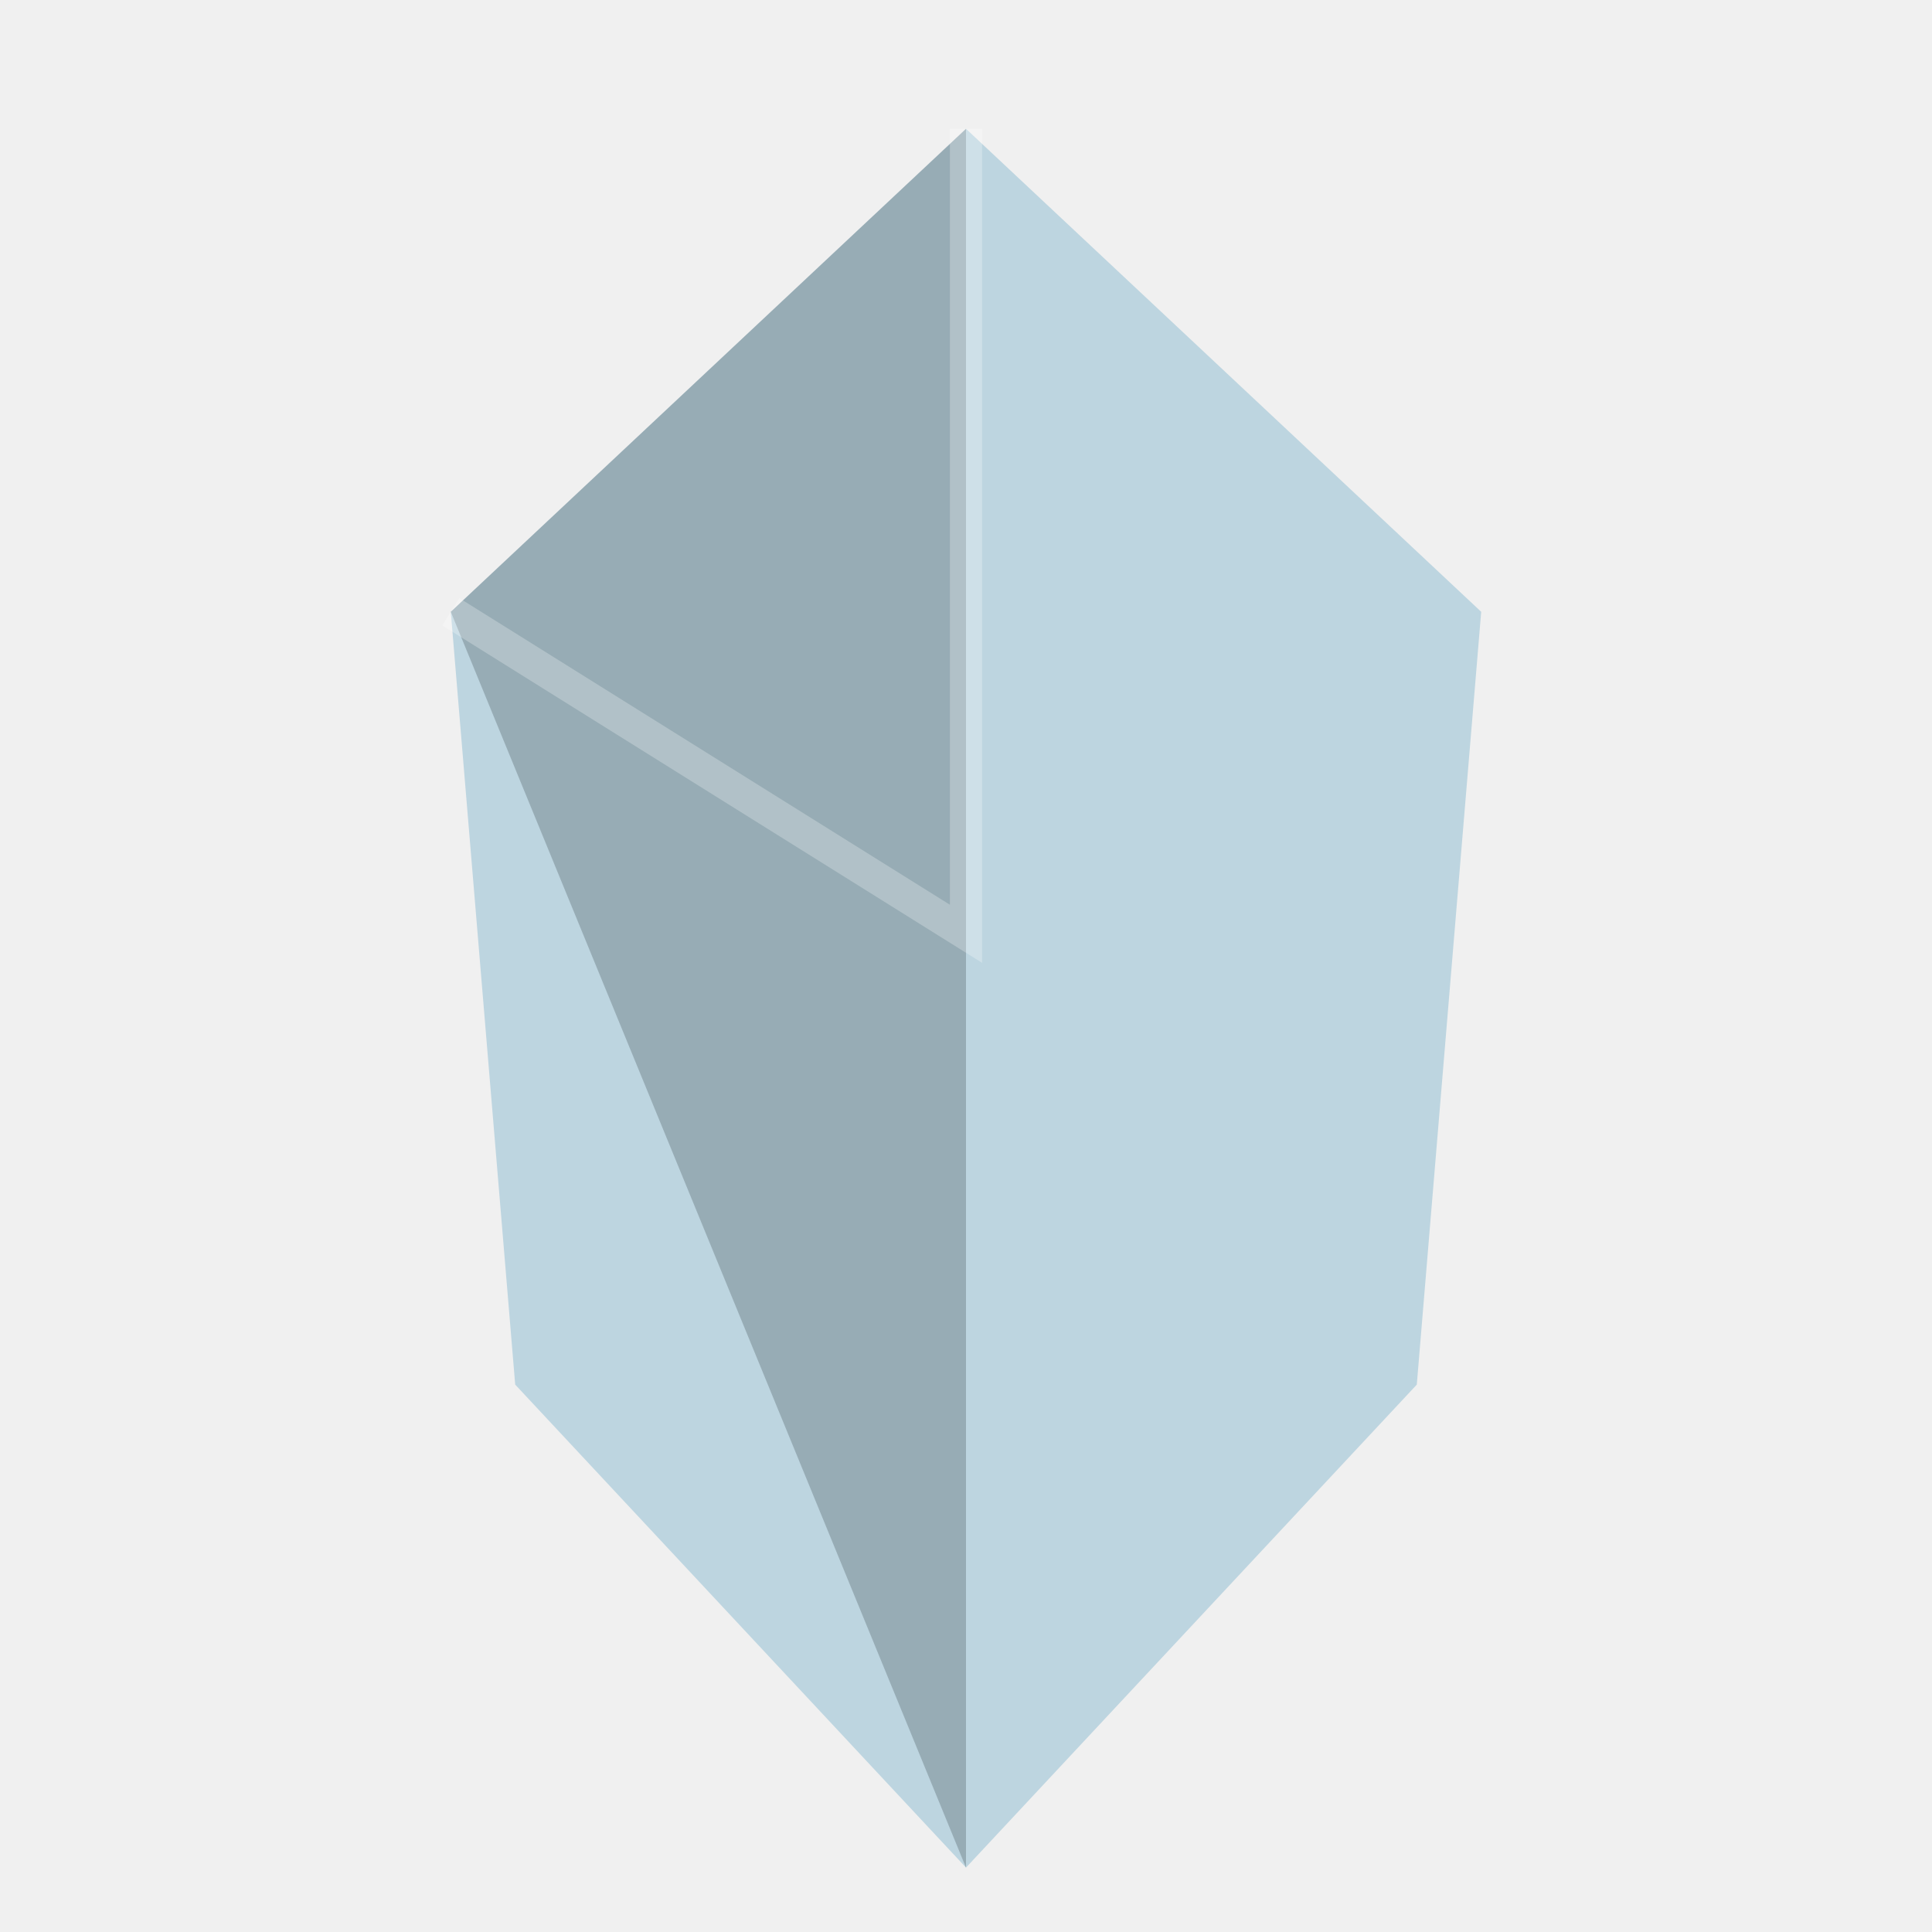
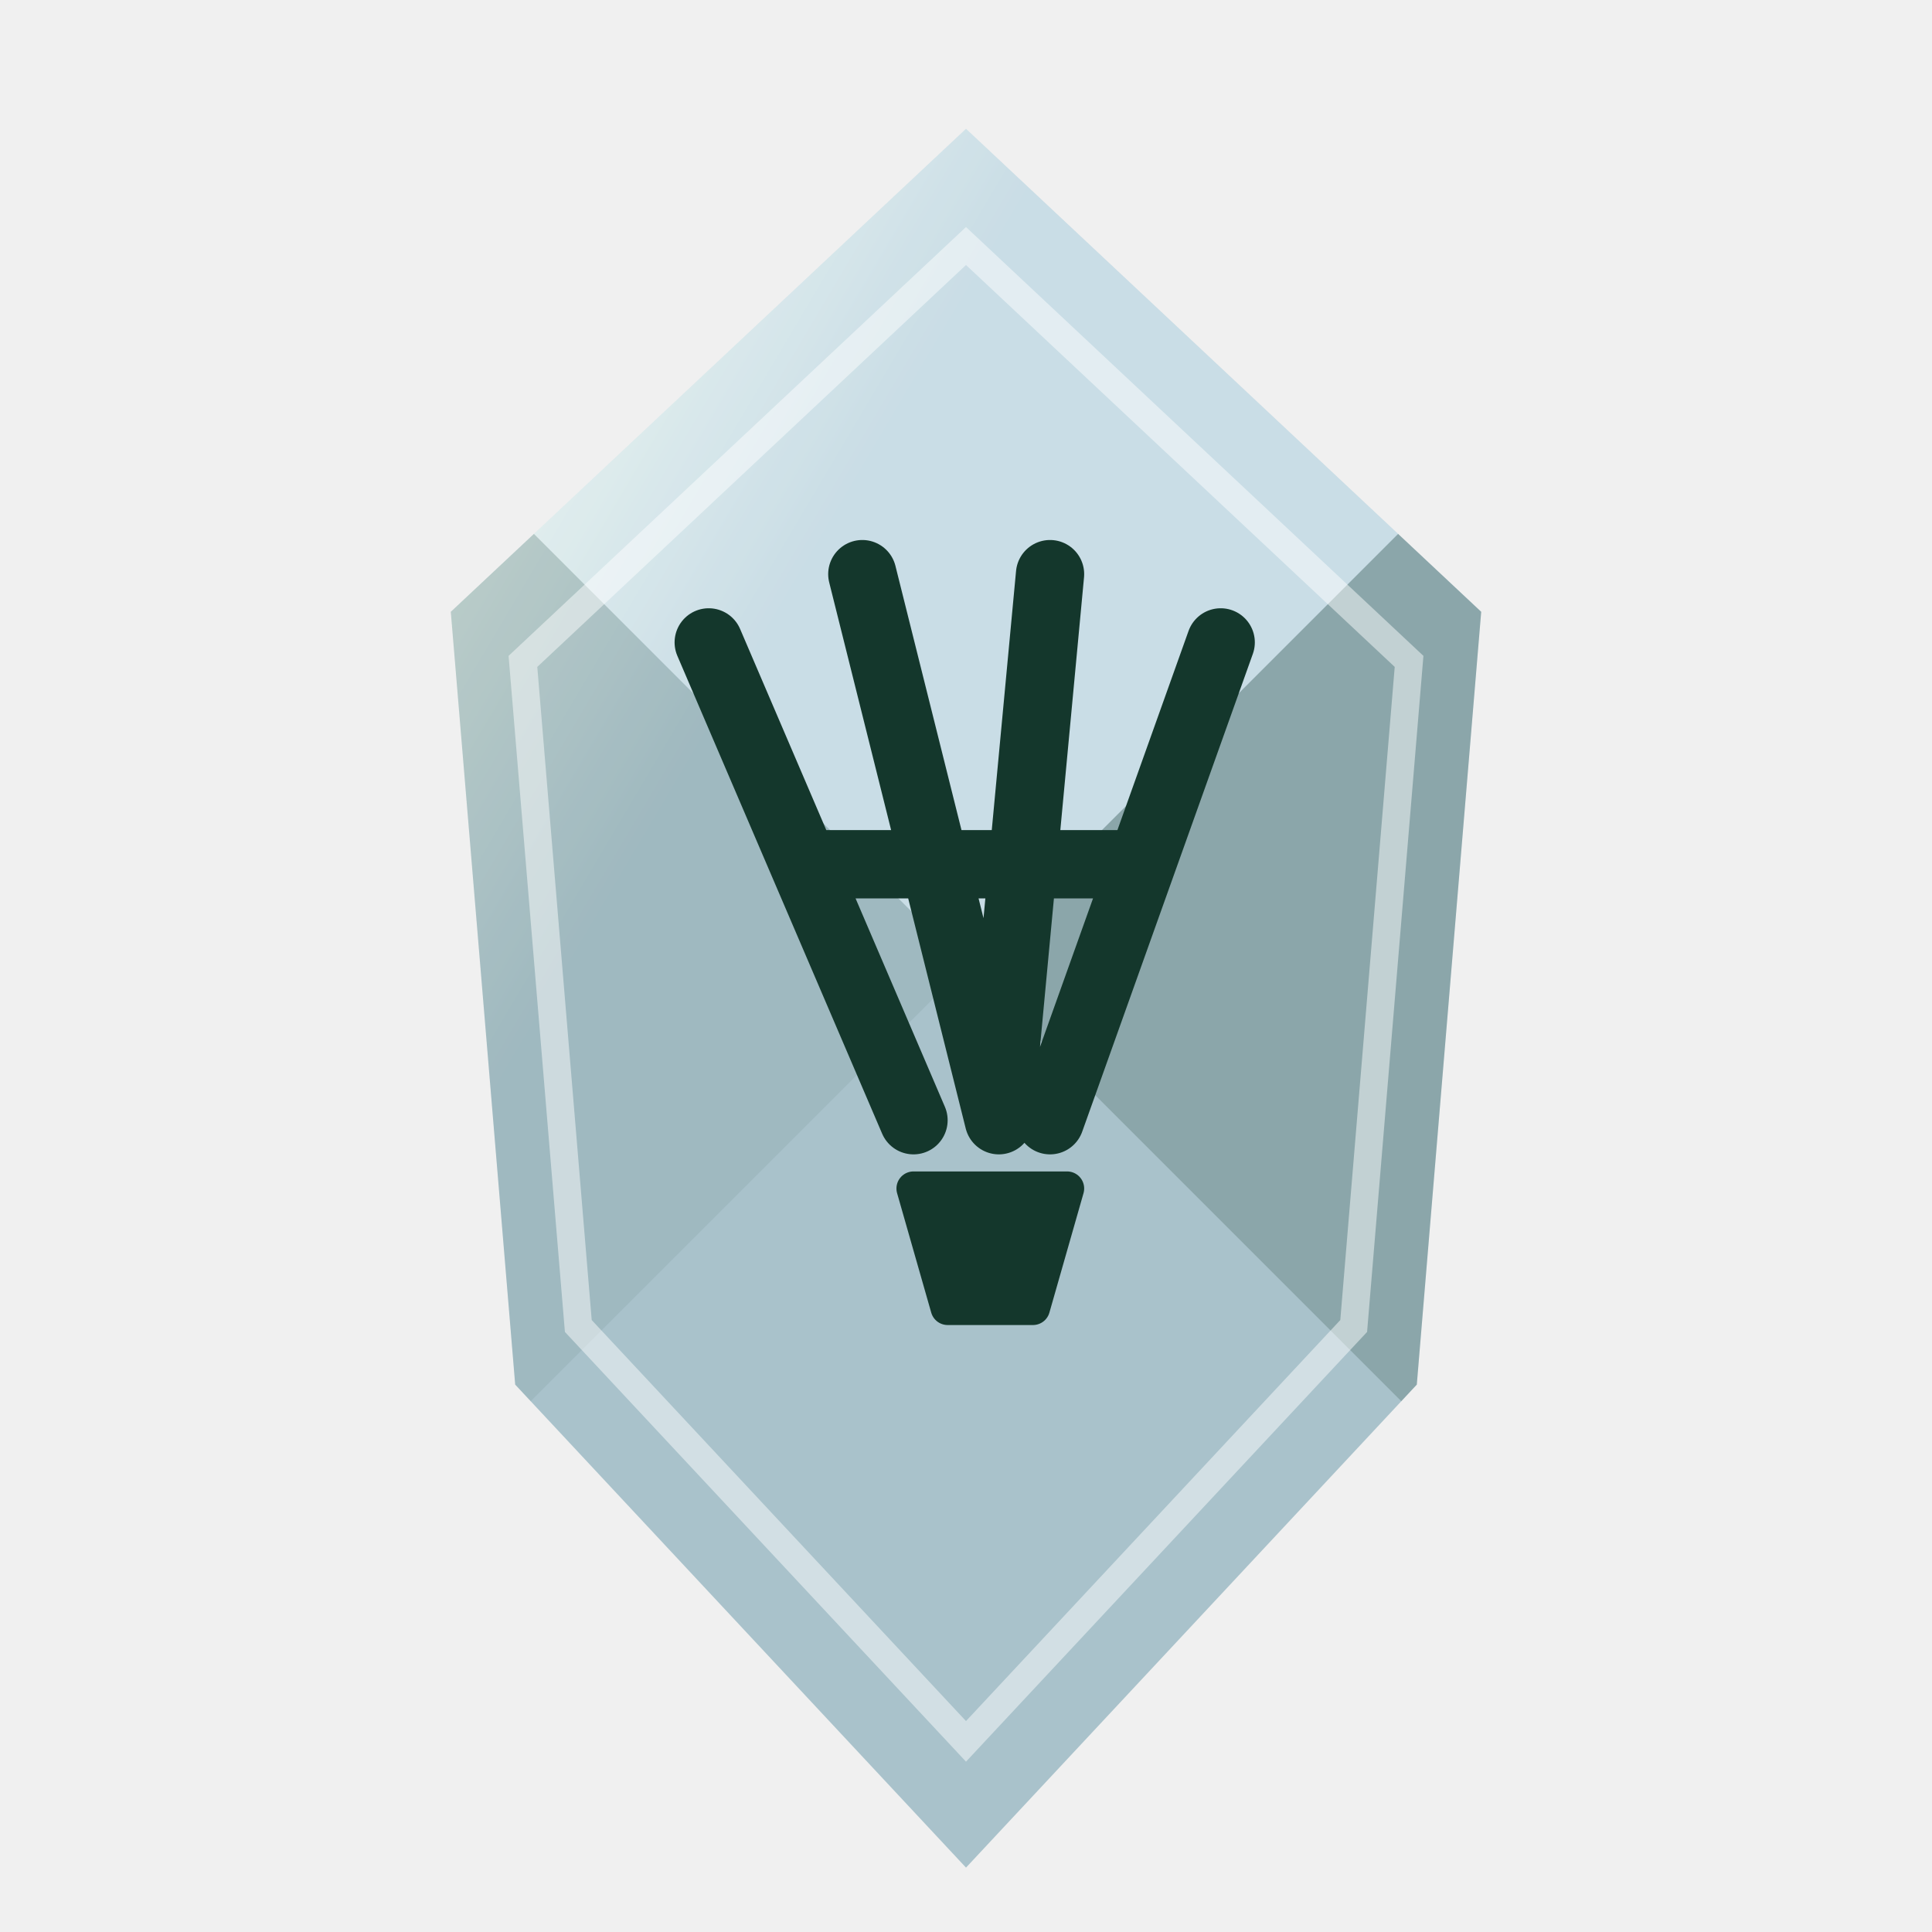
- <svg xmlns="http://www.w3.org/2000/svg" viewBox="0 0 60 60" role="img" aria-label="Crystal league insignia candidate">
-   <polygon points="30,4 46,19 44,43 30,58 16,43 14,19" fill="#BDD5E0" />
-   <polygon points="30,4 30,58 14,19" fill="#111A1C" opacity=".22" />
-   <polyline points="30,4 30,29 14,19" fill="none" stroke="#FFFFFF" opacity=".25" stroke-width="1" />
+ <svg xmlns="http://www.w3.org/2000/svg" viewBox="0 0 60 60" role="img" aria-label="Crystal league insignia">
+   <defs>
+     <linearGradient id="metal" x1="0" y1="0" x2="1" y2="1">
+       <stop stop-color="#F7FFF4" />
+       <stop offset=".3" stop-color="#BDD5E0" />
+       <stop offset="1" stop-color="#BDD5E0" />
+     </linearGradient>
+     <clipPath id="seal">
+       <polygon points="30,4 46,19 44,43 30,58 16,43 14,19" />
+     </clipPath>
+   </defs>
+   <polygon points="30,4 46,19 44,43 30,58 16,43 14,19" fill="url(#metal)" />
+   <g clip-path="url(#seal)">
+     <path d="M0 0L30 30L0 60Z" fill="#14372C" opacity=".18" />
+     <path d="M60 0L30 30L60 60Z" fill="#14372C" opacity=".3" />
+     <path d="M0 60L30 30L60 60Z" fill="#14372C" opacity=".12" />
+     <path d="M0 0L30 30L60 0Z" fill="#FFF" opacity=".18" />
+   </g>
+   <polygon points="30,4 46,19 44,43 30,58 16,43 14,19" transform="translate(4.2 4.2) scale(.86)" fill="none" stroke="#FFF" stroke-opacity=".48" stroke-width="1" />
+   <g transform="translate(13 12) scale(.53)" fill="none" stroke="#14372C" stroke-width="4" stroke-linecap="round" stroke-linejoin="round">
+     <path d="M17 15L29 43M26 11L34 43M37 11L34 43M47 15L37 43M23 28H42" />
+     <path d="M29 47H38L36 54H31Z" fill="#14372C" stroke-width="2" />
+   </g>
</svg>
